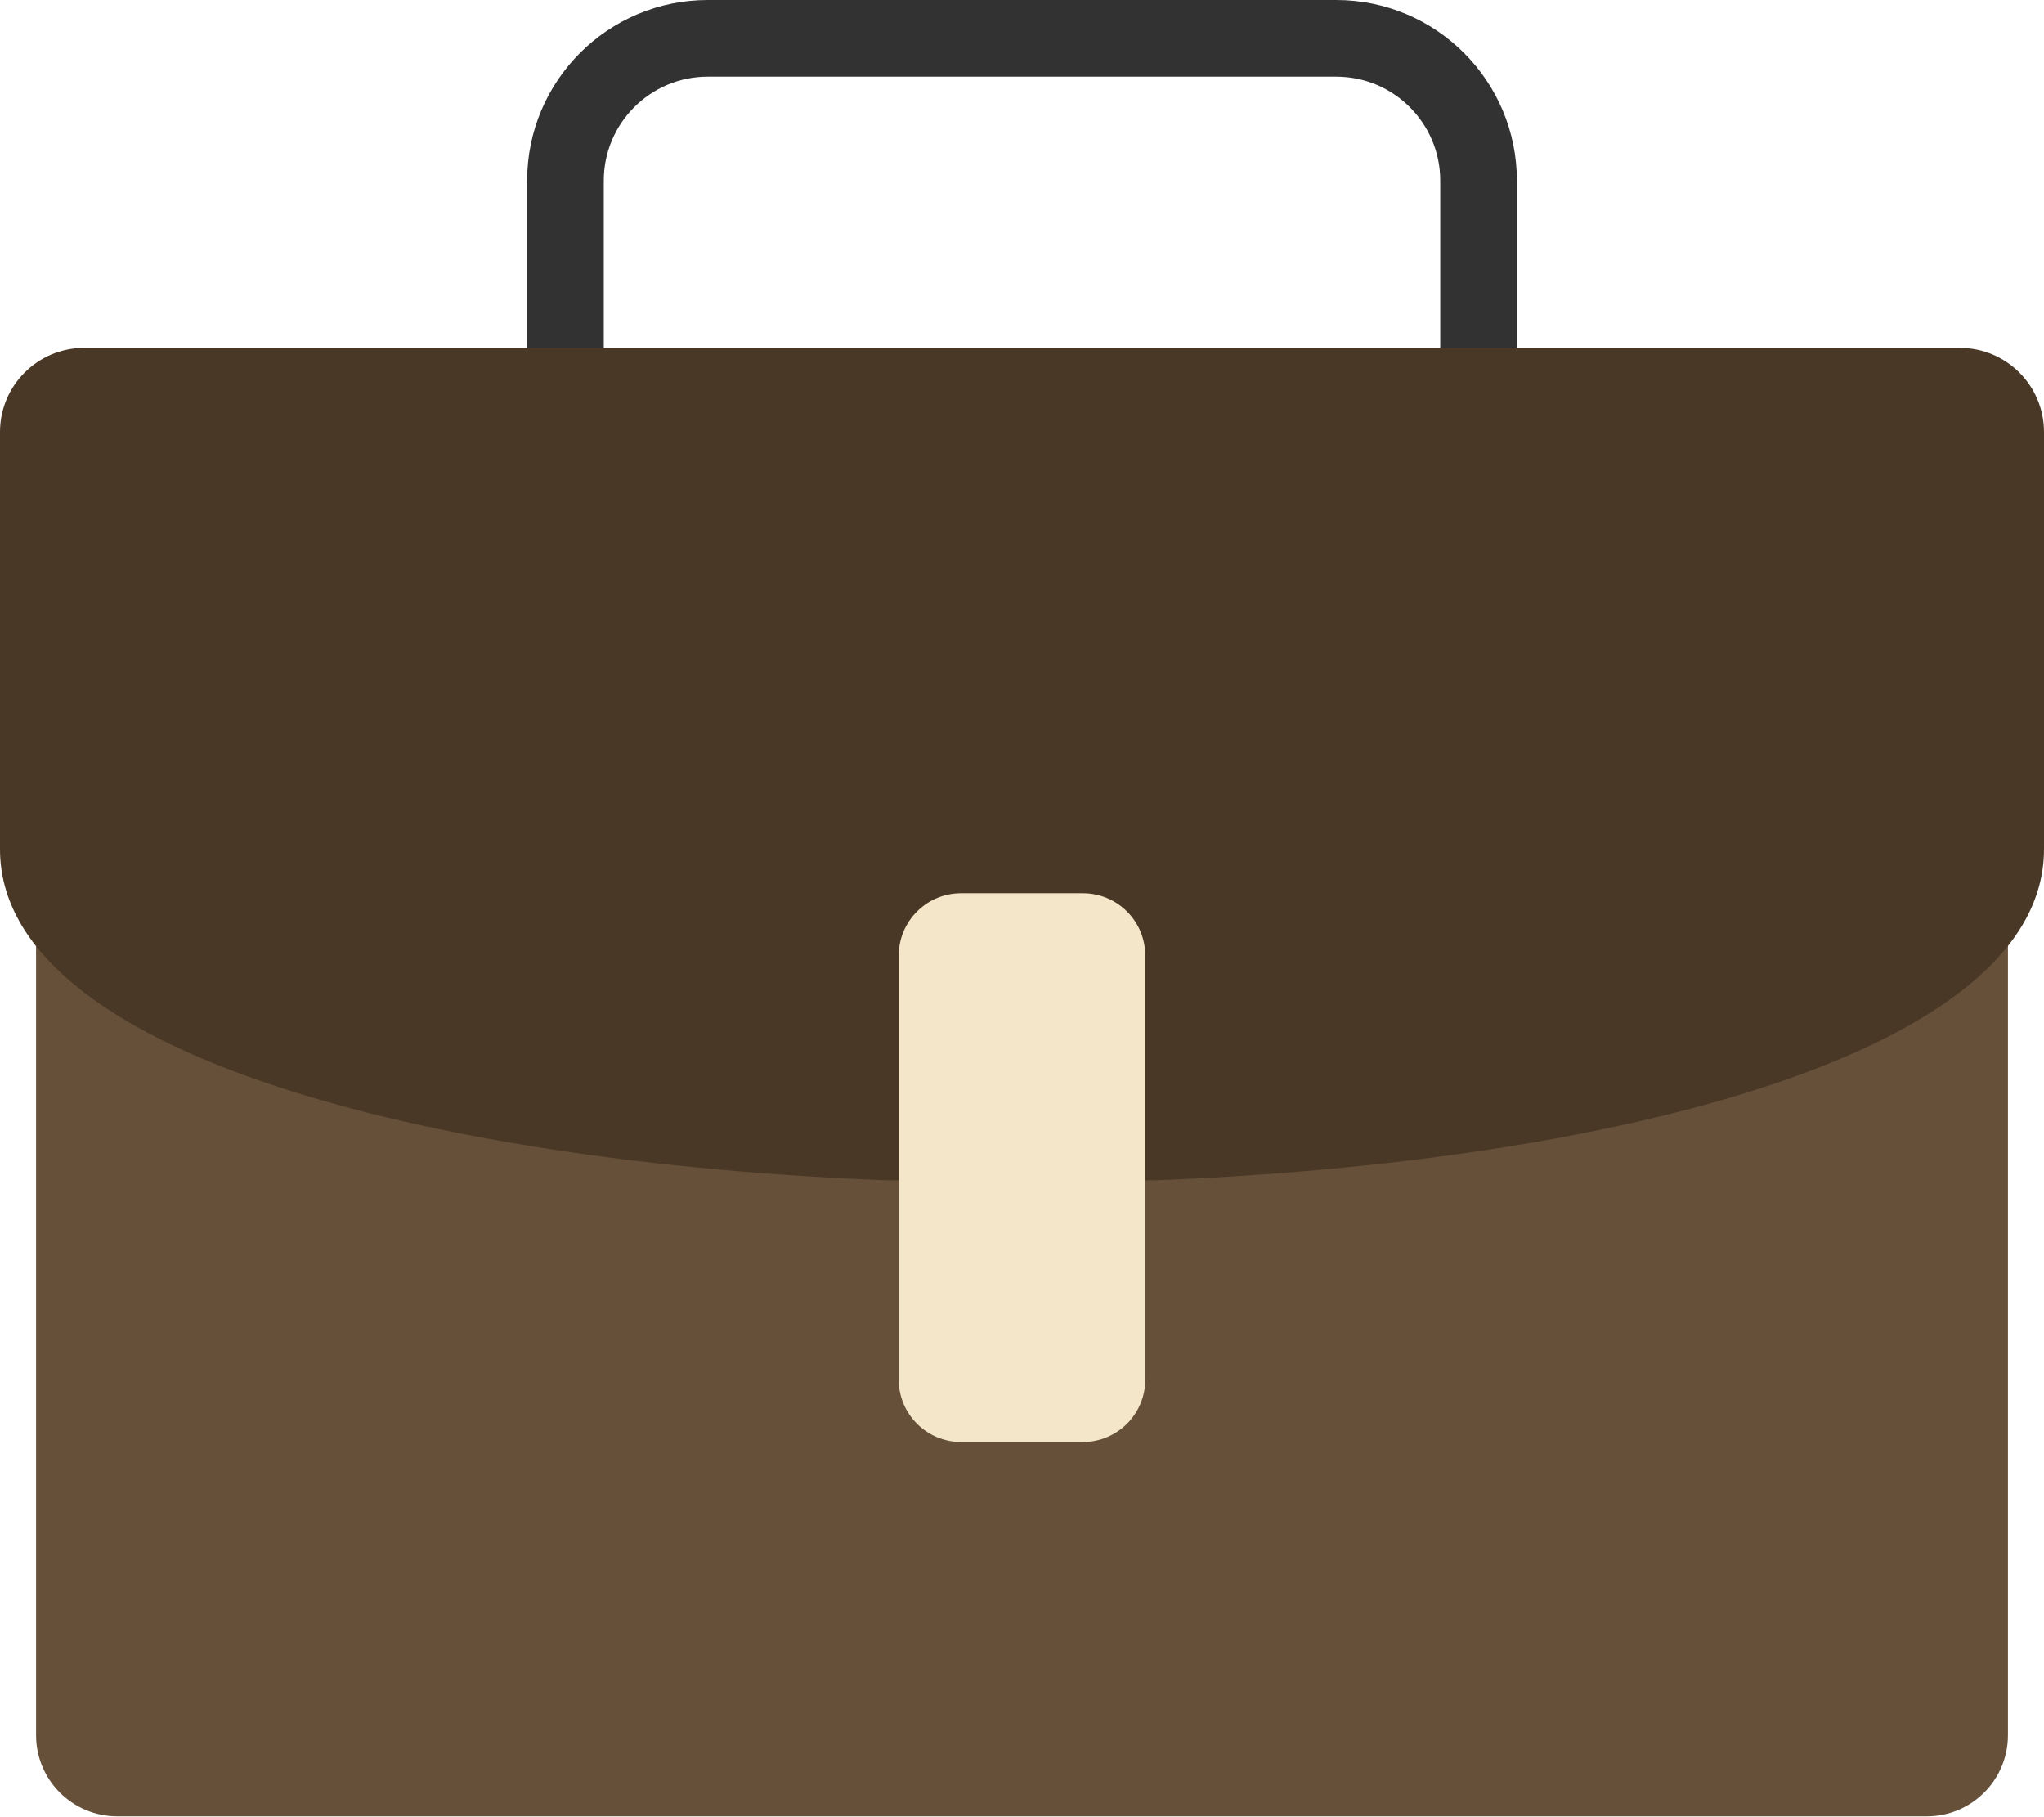
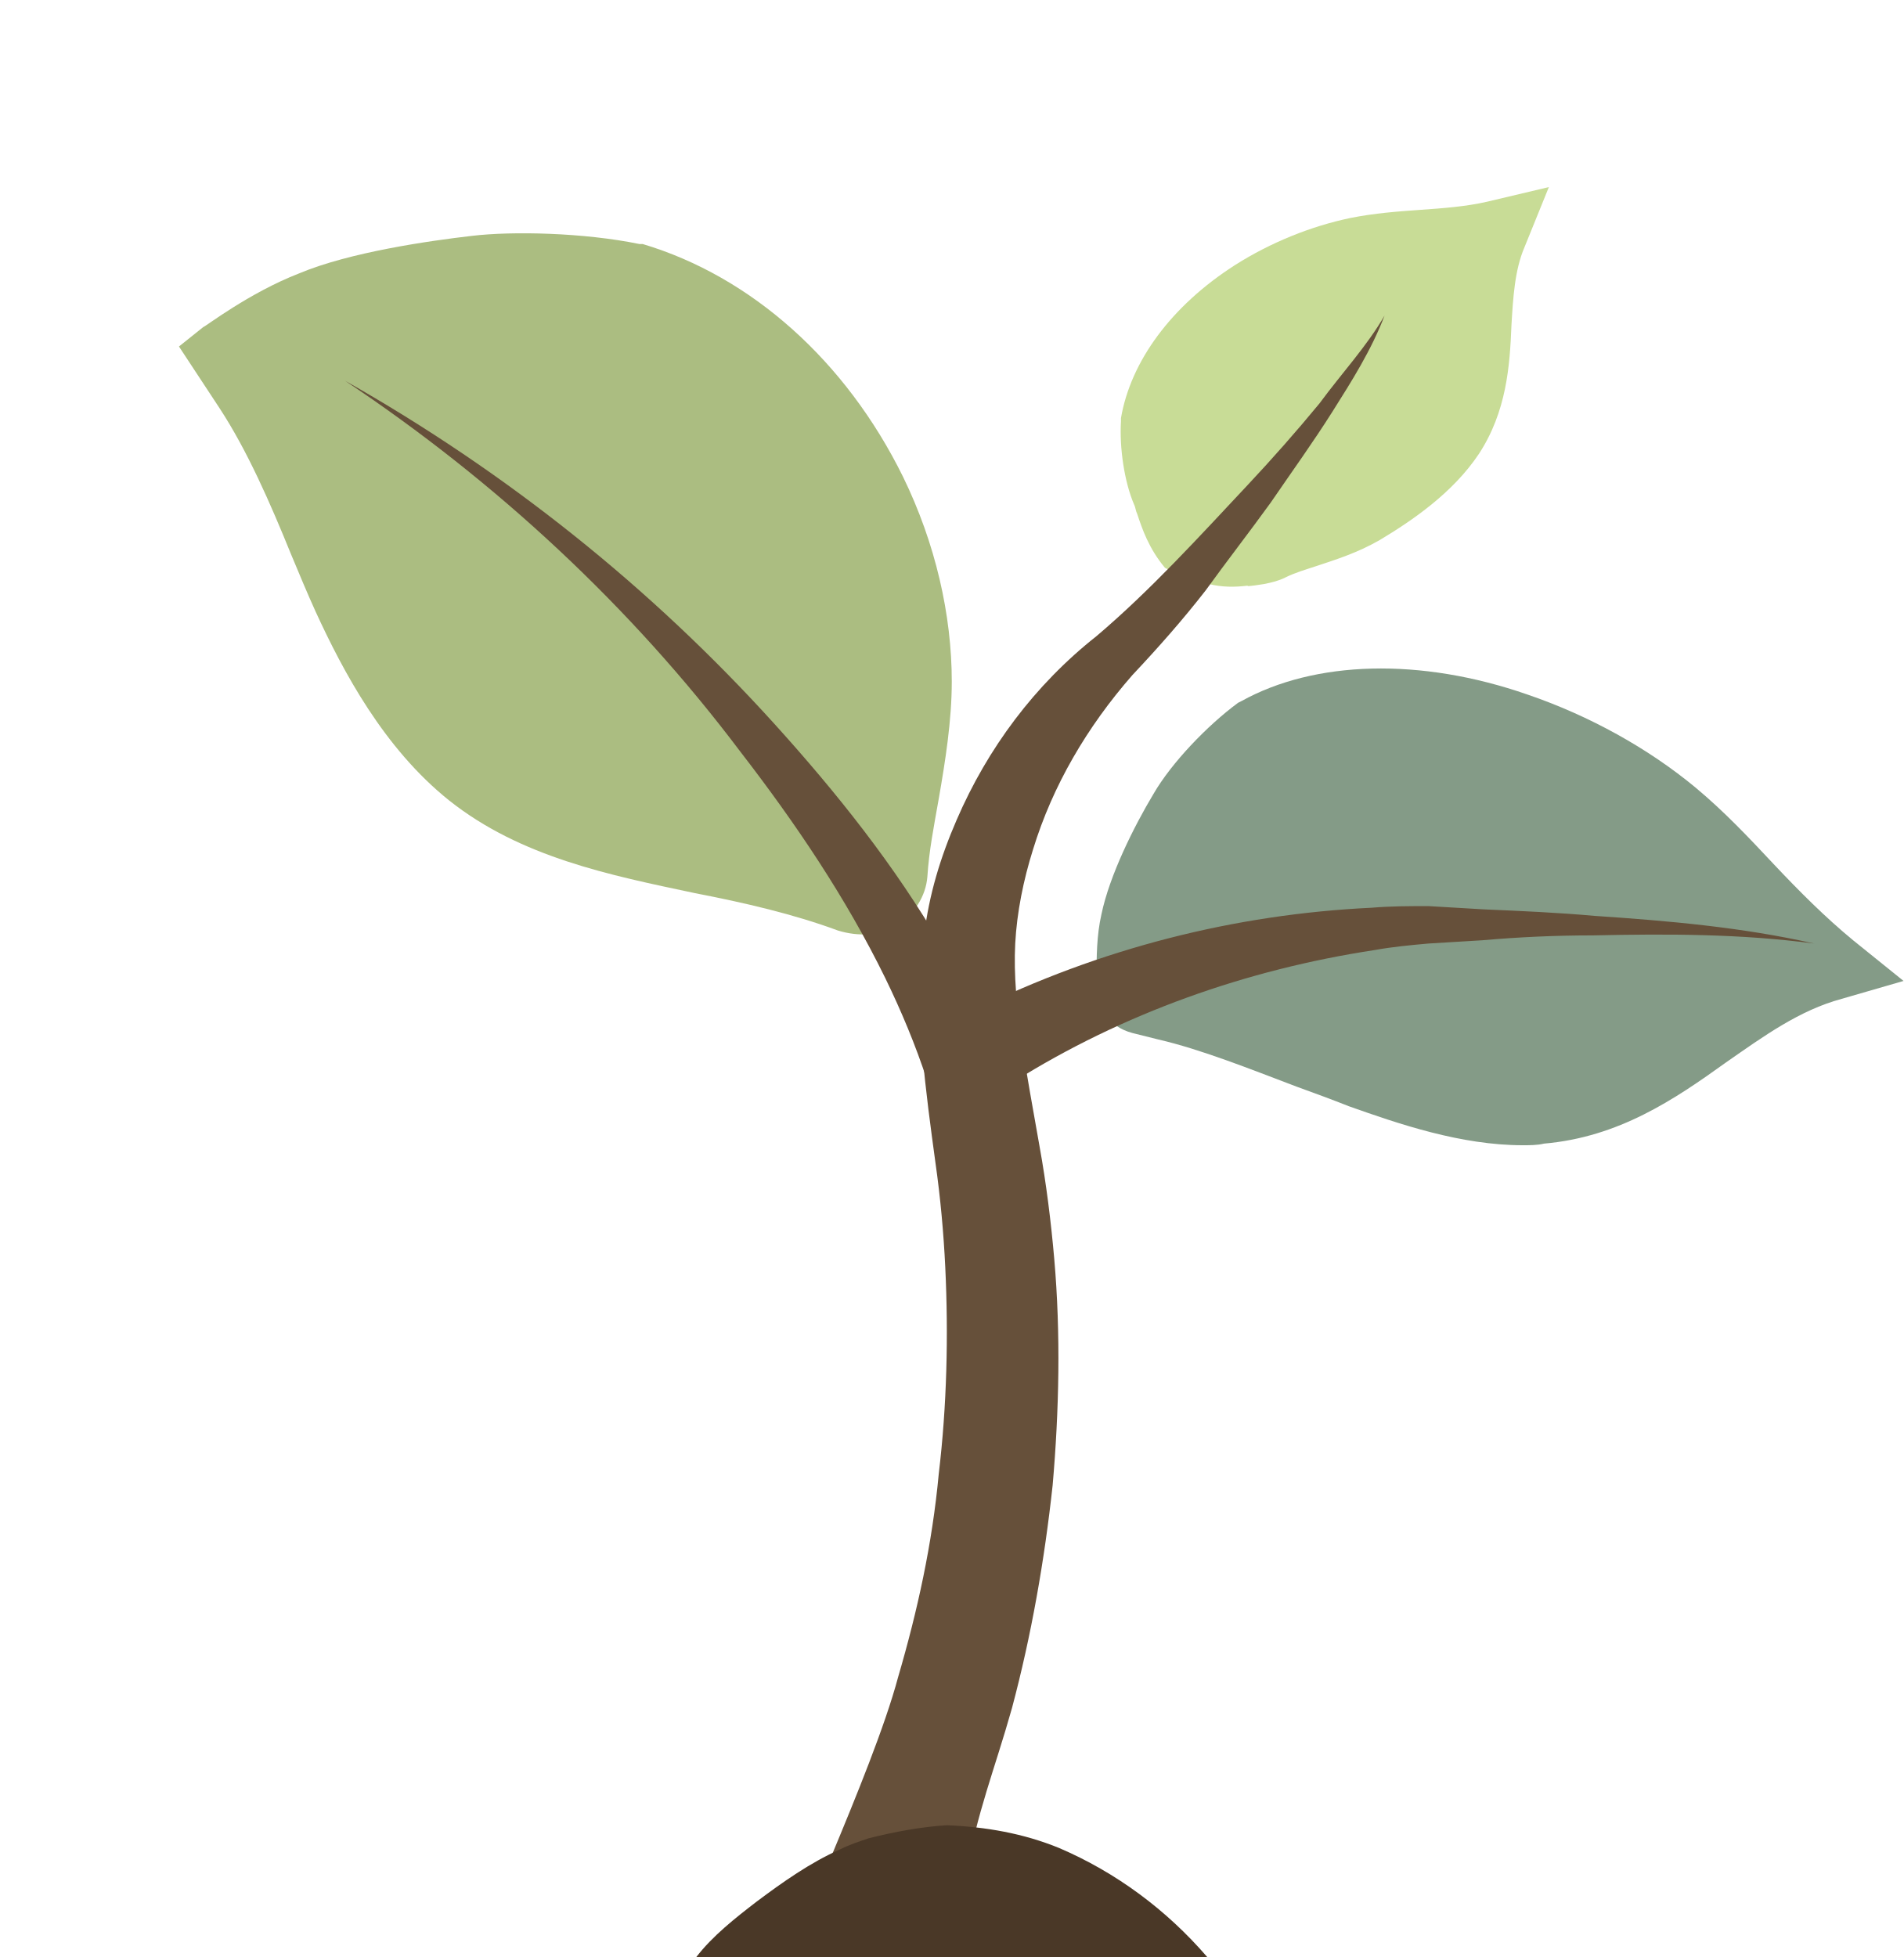
- <svg xmlns="http://www.w3.org/2000/svg" viewBox="0 0 80 71.078">
-   <path fill="none" stroke="#323232" stroke-linecap="round" stroke-linejoin="round" stroke-miterlimit="10" stroke-width="3" d="M 22.131,13.613 V 7.072 A 5.572,5.572 0 0 1 27.703,1.5 h 24.595 a 5.572,5.572 0 0 1 5.572,5.572 v 6.541" />
-   <path fill="#66503a" d="M 75.413,71.078 H 4.587 A 3.176,3.176 0 0 1 1.411,67.902 V 18.816 A 3.176,3.176 0 0 1 4.587,15.64 h 70.826 a 3.176,3.176 0 0 1 3.176,3.176 v 49.086 a 3.176,3.176 0 0 1 -3.176,3.176 z" />
-   <path fill="#4a3826" d="M 45.167,46.19 C 63.287,45.498 80,41.178 80,33.231 V 16.905 A 3.292,3.292 0 0 0 76.708,13.613 H 3.292 A 3.292,3.292 0 0 0 0,16.905 v 16.326 c 0,7.947 16.624,12.267 34.744,12.959 z" />
-   <path fill="#f4e6c8" d="m 42.385,56.43 h -4.77 A 2.439,2.439 0 0 1 35.176,53.991 V 37.394 a 2.439,2.439 0 0 1 2.439,-2.439 h 4.77 a 2.439,2.439 0 0 1 2.439,2.439 v 16.597 a 2.439,2.439 0 0 1 -2.439,2.439 z" />
+ <svg xmlns="http://www.w3.org/2000/svg" xml:space="preserve" viewBox="0 0 117 120.3">
+   <path fill="#849b87" d="m 69.6,63.5 1.6,0.4 c 2.6,0.6 5.6,1.8 8.5,2.9 1.1,0.4 2.2,0.8 3.2,1.2 3.1,1.1 6.9,2.4 10.7,2.4 0.4,0 0.9,0 1.3,-0.1 4.6,-0.4 8,-2.7 11.2,-5 2.3,-1.6 4.5,-3.2 7.1,-3.9 l 3.8,-1.1 -3.1,-2.5 c -1.7,-1.4 -3.3,-3 -4.9,-4.7 -1.5,-1.6 -3,-3.2 -4.8,-4.7 C 101.3,46 97.7,44 93.9,42.7 87.3,40.4 80.8,40.6 76.3,43.1 l -0.2,0.1 c -1.9,1.4 -4.1,3.7 -5.2,5.6 -1.2,2 -2.7,5 -3.2,7.4 -0.3,1.3 -0.3,2.7 -0.3,3.7 -0.1,2 0.7,3.2 2.2,3.6 z" />
+   <path fill="#abbd81" d="m 55.1,56.9 c 1.1,-0.7 1.8,-1.8 1.9,-3 0.1,-1.6 0.4,-3.1 0.7,-4.8 0.4,-2.3 0.8,-4.8 0.8,-7.2 0,-4.1 -1,-8.5 -3,-12.6 C 52,22.2 46.2,17 39.5,15 H 39.3 C 35.9,14.3 31.5,14.2 29,14.5 c -2.6,0.3 -7.5,1 -10.6,2.3 -3.1,1.2 -5.8,3.3 -5.9,3.3 l -1.5,1.2 2.5,3.8 c 1.7,2.6 3.1,5.8 4.4,9 0.5,1.2 1,2.4 1.5,3.5 1.7,3.7 4.2,8.4 8.2,11.6 4.4,3.5 9.9,4.6 15.1,5.7 3.1,0.6 6.1,1.3 8.8,2.3 1.3,0.4 2.6,0.3 3.6,-0.3 z" />
+   <path fill="#c8dc96" d="m 77.7,35.9 c 0.5,-0.1 0.9,-0.2 1.3,-0.4 0.6,-0.3 1.3,-0.5 1.9,-0.7 1.2,-0.4 2.5,-0.8 3.9,-1.6 2,-1.2 4.5,-2.9 6.1,-5.3 1.7,-2.6 1.9,-5.4 2,-7.9 0.1,-1.7 0.2,-3.4 0.8,-4.8 l 1.5,-3.7 -3.8,0.9 c -1.3,0.3 -2.7,0.4 -4.1,0.5 -1.4,0.1 -2.8,0.2 -4.3,0.5 -2.4,0.5 -4.9,1.5 -7.1,2.9 -3.9,2.5 -6.4,5.9 -7,9.4 v 0.1 0.1 c -0.1,1.6 0.2,3.7 0.8,5.1 0.1,0.2 0.1,0.4 0.2,0.6 0.3,0.9 0.7,2.1 1.7,3.3 0.1,0.1 1.1,0.4 1.2,0.6 l 1.5,0.4 c 0.8,0.2 1.6,0.2 2.4,0.1 -0.2,0.1 1,-0.1 1,-0.1 z" />
+   <path fill="#66503a" d="m 111.5,58 c -4.5,-0.6 -9,-0.6 -13.6,-0.5 -2.3,0 -4.5,0.1 -6.8,0.3 L 87.8,58 c -1.1,0.1 -2.2,0.2 -3.3,0.4 -7.9,1.2 -15.5,3.9 -22.2,8.1 -1.2,0.7 -2.7,0.3 -3.5,-0.8 -0.8,-1.3 -0.3,-2.9 1.1,-3.6 7.7,-3.8 16,-5.9 24.4,-6.3 1.2,-0.1 2.3,-0.1 3.5,-0.1 l 3.4,0.2 c 2.3,0.1 4.6,0.2 6.8,0.4 4.5,0.3 9.1,0.7 13.5,1.7 z" />
+   <path fill="#66503a" d="m 85.1,19.4 c -0.8,2.1 -2,4 -3.2,5.9 -1.2,1.9 -2.5,3.7 -3.8,5.6 -1.3,1.8 -2.7,3.6 -4,5.4 -1.4,1.8 -2.9,3.5 -4.5,5.2 -2.8,3.2 -4.9,6.8 -6.1,10.7 -0.6,1.9 -1,3.9 -1.1,5.8 -0.1,1.9 0.1,4 0.4,6 0.3,2.1 0.7,4.2 1.1,6.5 0.4,2.2 0.7,4.6 0.9,6.9 0.4,4.6 0.3,9.3 -0.1,13.9 -0.5,4.6 -1.3,9.2 -2.5,13.7 -1.1,3.9 -2.1,6.2 -2.9,10.6 -0.2,1.3 -1.3,2.2 -2.6,2.2 h -3.1 c -1.5,0 -2.7,-1.2 -2.7,-2.7 0,-0.4 0.1,-0.7 0.2,-1 1.5,-3.6 3.3,-8 4.1,-11 1.2,-4.1 2.1,-8.2 2.5,-12.5 0.5,-4.2 0.6,-8.5 0.4,-12.7 -0.1,-2.1 -0.3,-4.3 -0.6,-6.4 -0.3,-2.2 -0.6,-4.4 -0.8,-6.7 -0.2,-2.3 -0.2,-4.8 0.1,-7.3 0.3,-2.5 1,-4.8 2,-7.1 1.9,-4.4 4.8,-8.3 8.6,-11.3 3.3,-2.8 6.3,-6.1 9.3,-9.3 1.5,-1.6 3,-3.3 4.4,-5 1.4,-1.9 2.9,-3.5 4,-5.4 z" />
+   <path fill="#66503a" d="m 21.2,23.4 c 9.9,5.6 18.8,12.7 26.4,21.1 3.8,4.2 7.4,8.7 10.3,13.7 2.5,4.2 4.5,8.9 5.6,13.8 0.3,1.4 -0.6,2.7 -1.9,3 -0.1,0 -0.2,0 -0.3,0 v 0 C 60,75.1 58.7,74.2 58.5,72.9 57.9,68.5 56.4,64.2 54.4,60.1 52,55.2 48.9,50.6 45.5,46.2 38.8,37.3 30.5,29.6 21.2,23.4 Z" />
+   <path fill="#4a3827" d="m 53.4,113 c -0.6,0.2 -1.2,0.4 -1.8,0.7 -1.8,0.8 -3.5,2 -5.1,3.2 -1.3,1 -2.7,2.1 -3.7,3.4 h 31.4 c -2.5,-2.9 -5.6,-5.2 -9.1,-6.7 -2.2,-0.9 -4.5,-1.3 -6.9,-1.4 -1.6,0.1 -3.2,0.4 -4.8,0.8 z" />
+   <path fill="#4a3827" d="M 0,0" />
</svg>
